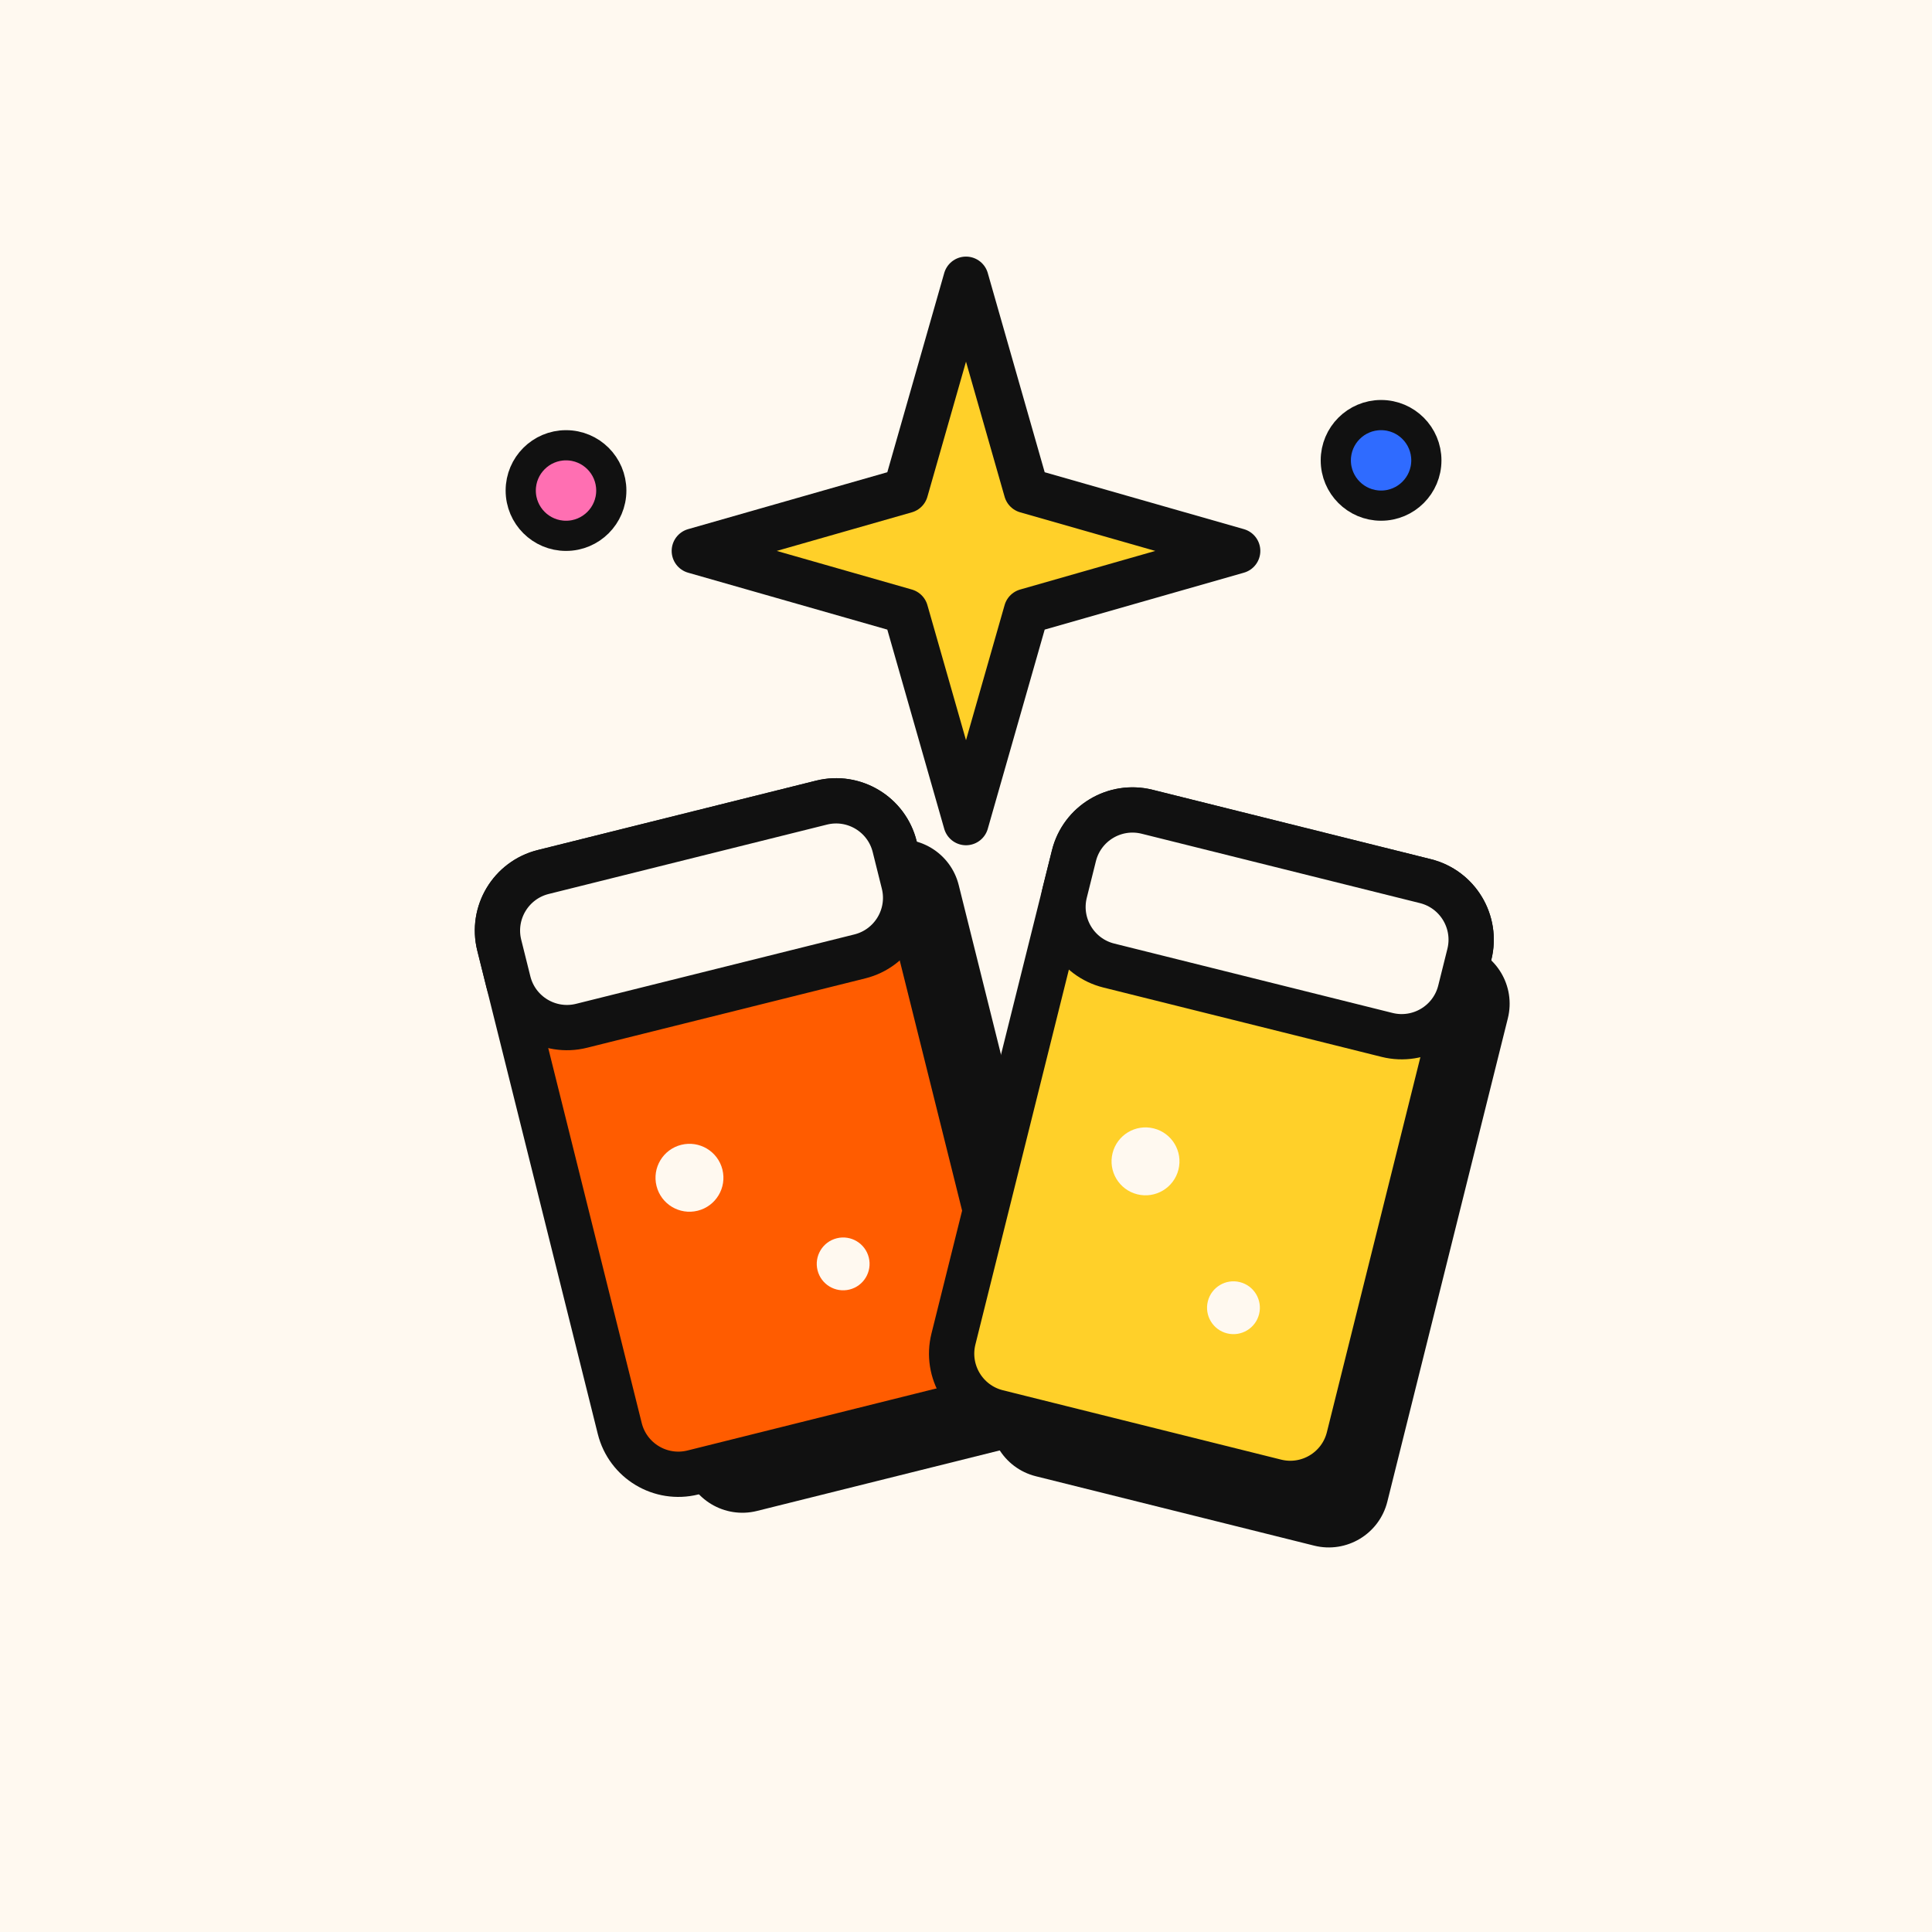
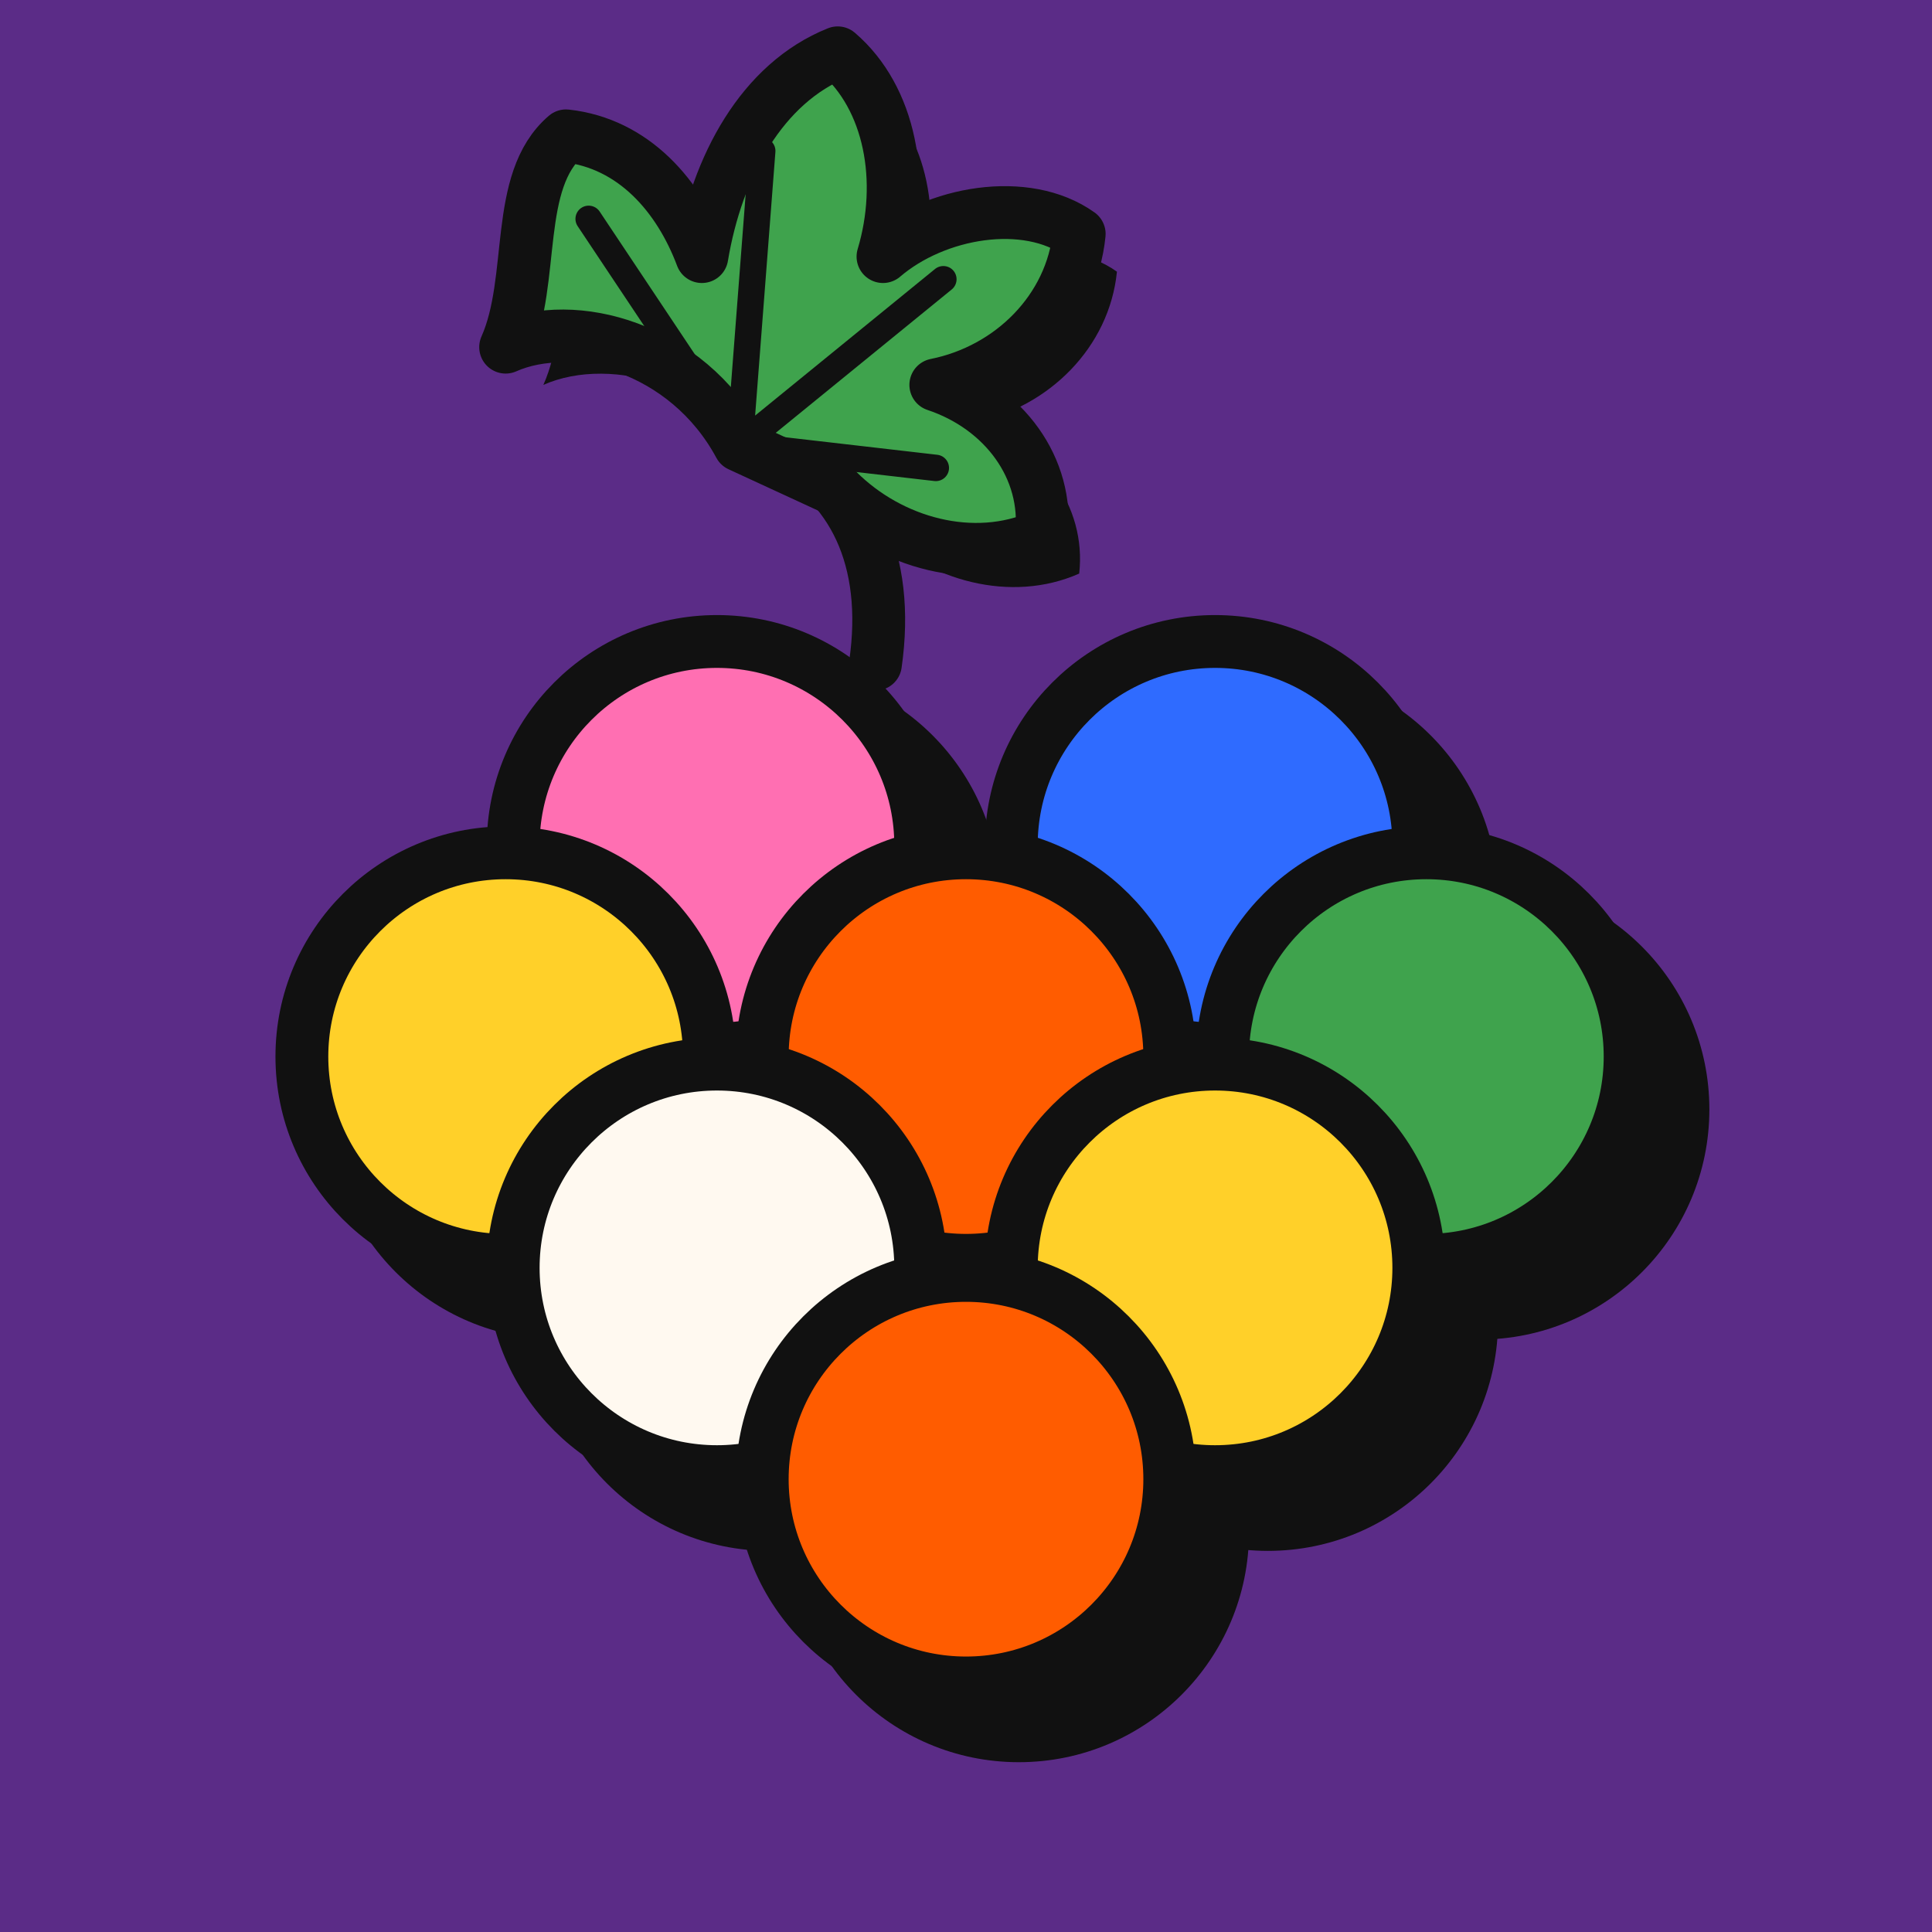
<svg xmlns="http://www.w3.org/2000/svg" viewBox="0 0 512 512" width="512" height="512">
-   <rect width="512" height="512" fill="#FFF9F0" />
-   <path d="M256 74 L272 130 L328 146 L272 162 L256 218 L240 162 L184 146 L240 130 Z" fill="#FFD029" stroke="#111111" stroke-width="12" stroke-linejoin="round" />
-   <g transform="rotate(-14 190 300)">
-     <rect x="160" y="236" width="108" height="164" rx="16" fill="#111111" />
-     <rect x="146" y="222" width="108" height="164" rx="16" fill="#FF5C00" stroke="#111111" stroke-width="12" />
-     <rect x="146" y="222" width="108" height="42" rx="16" fill="#FFF9F0" stroke="#111111" stroke-width="12" />
-     <circle cx="180" cy="310" r="9" fill="#FFF9F0" />
-     <circle cx="214" cy="342" r="7" fill="#FFF9F0" />
+   <rect width="512" height="512" fill="#5B2C87" />
+   <path d="M232 176 C 236 148, 226 128, 206 118" fill="none" stroke="#111111" stroke-width="14" stroke-linecap="round" />
+   <path d="M300 190 C 316 166, 344 168, 348 190 C 350 206, 330 210, 328 196" fill="none" stroke="#111111" stroke-width="12" stroke-linecap="round" />
+   <g transform="translate(196 118)">
+     <path d="M0 0 C -14 -26, -44 -34, -62 -26 C -54 -44, -60 -70, -46 -82 C -28 -80, -16 -66, -10 -50 C -6 -74, 6 -96, 26 -104 C 40 -92, 44 -70, 38 -50 C 52 -62, 76 -66, 90 -56 C 88 -36, 72 -20, 52 -16 C 70 -10, 82 6, 80 24 C 62 32, 40 26, 26 12 Z" fill="#111111" transform="translate(10 10)" />
+     <path d="M0 0 C -14 -26, -44 -34, -62 -26 C -54 -44, -60 -70, -46 -82 C -28 -80, -16 -66, -10 -50 C -6 -74, 6 -96, 26 -104 C 40 -92, 44 -70, 38 -50 C 52 -62, 76 -66, 90 -56 C 88 -36, 72 -20, 52 -16 C 70 -10, 82 6, 80 24 C 62 32, 40 26, 26 12 Z" fill="#3FA34D" stroke="#111111" stroke-width="14" stroke-linejoin="round" />
+     <path d="M0 0 L -40 -60  M0 0 L 6 -78  M0 0 L 54 -44  M0 0 L 52 6" fill="none" stroke="#111111" stroke-width="7" stroke-linecap="round" />
  </g>
-   <g transform="rotate(14 322 300)">
-     <rect x="282" y="236" width="108" height="164" rx="16" fill="#111111" />
-     <rect x="268" y="222" width="108" height="164" rx="16" fill="#FFD029" stroke="#111111" stroke-width="12" />
-     <rect x="268" y="222" width="108" height="42" rx="16" fill="#FFF9F0" stroke="#111111" stroke-width="12" />
-     <circle cx="306" cy="312" r="9" fill="#FFF9F0" />
-     <circle cx="338" cy="344" r="7" fill="#FFF9F0" />
+   <g transform="translate(14 14)">
+     <circle cx="190" cy="224" r="61.0" fill="#111111" />
+     <circle cx="322" cy="224" r="61.0" fill="#111111" />
+     <circle cx="134" cy="280" r="61.0" fill="#111111" />
+     <circle cx="256" cy="280" r="61.0" fill="#111111" />
+     <circle cx="378" cy="280" r="61.0" fill="#111111" />
+     <circle cx="190" cy="336" r="61.0" fill="#111111" />
+     <circle cx="322" cy="336" r="61.0" fill="#111111" />
+     <circle cx="256" cy="392" r="61.0" fill="#111111" />
  </g>
-   <circle cx="150" cy="130" r="12" fill="#FF6FB2" stroke="#111111" stroke-width="8" />
-   <circle cx="366" cy="122" r="12" fill="#2F6BFF" stroke="#111111" stroke-width="8" />
+   <circle cx="190" cy="224" r="54" fill="#FF6FB2" stroke="#111111" stroke-width="14" />
+   <circle cx="322" cy="224" r="54" fill="#2F6BFF" stroke="#111111" stroke-width="14" />
+   <circle cx="134" cy="280" r="54" fill="#FFD029" stroke="#111111" stroke-width="14" />
+   <circle cx="256" cy="280" r="54" fill="#FF5C00" stroke="#111111" stroke-width="14" />
+   <circle cx="378" cy="280" r="54" fill="#3FA34D" stroke="#111111" stroke-width="14" />
+   <circle cx="190" cy="336" r="54" fill="#FFF9F0" stroke="#111111" stroke-width="14" />
+   <circle cx="322" cy="336" r="54" fill="#FFD029" stroke="#111111" stroke-width="14" />
+   <circle cx="256" cy="392" r="54" fill="#FF5C00" stroke="#111111" stroke-width="14" />
</svg>
